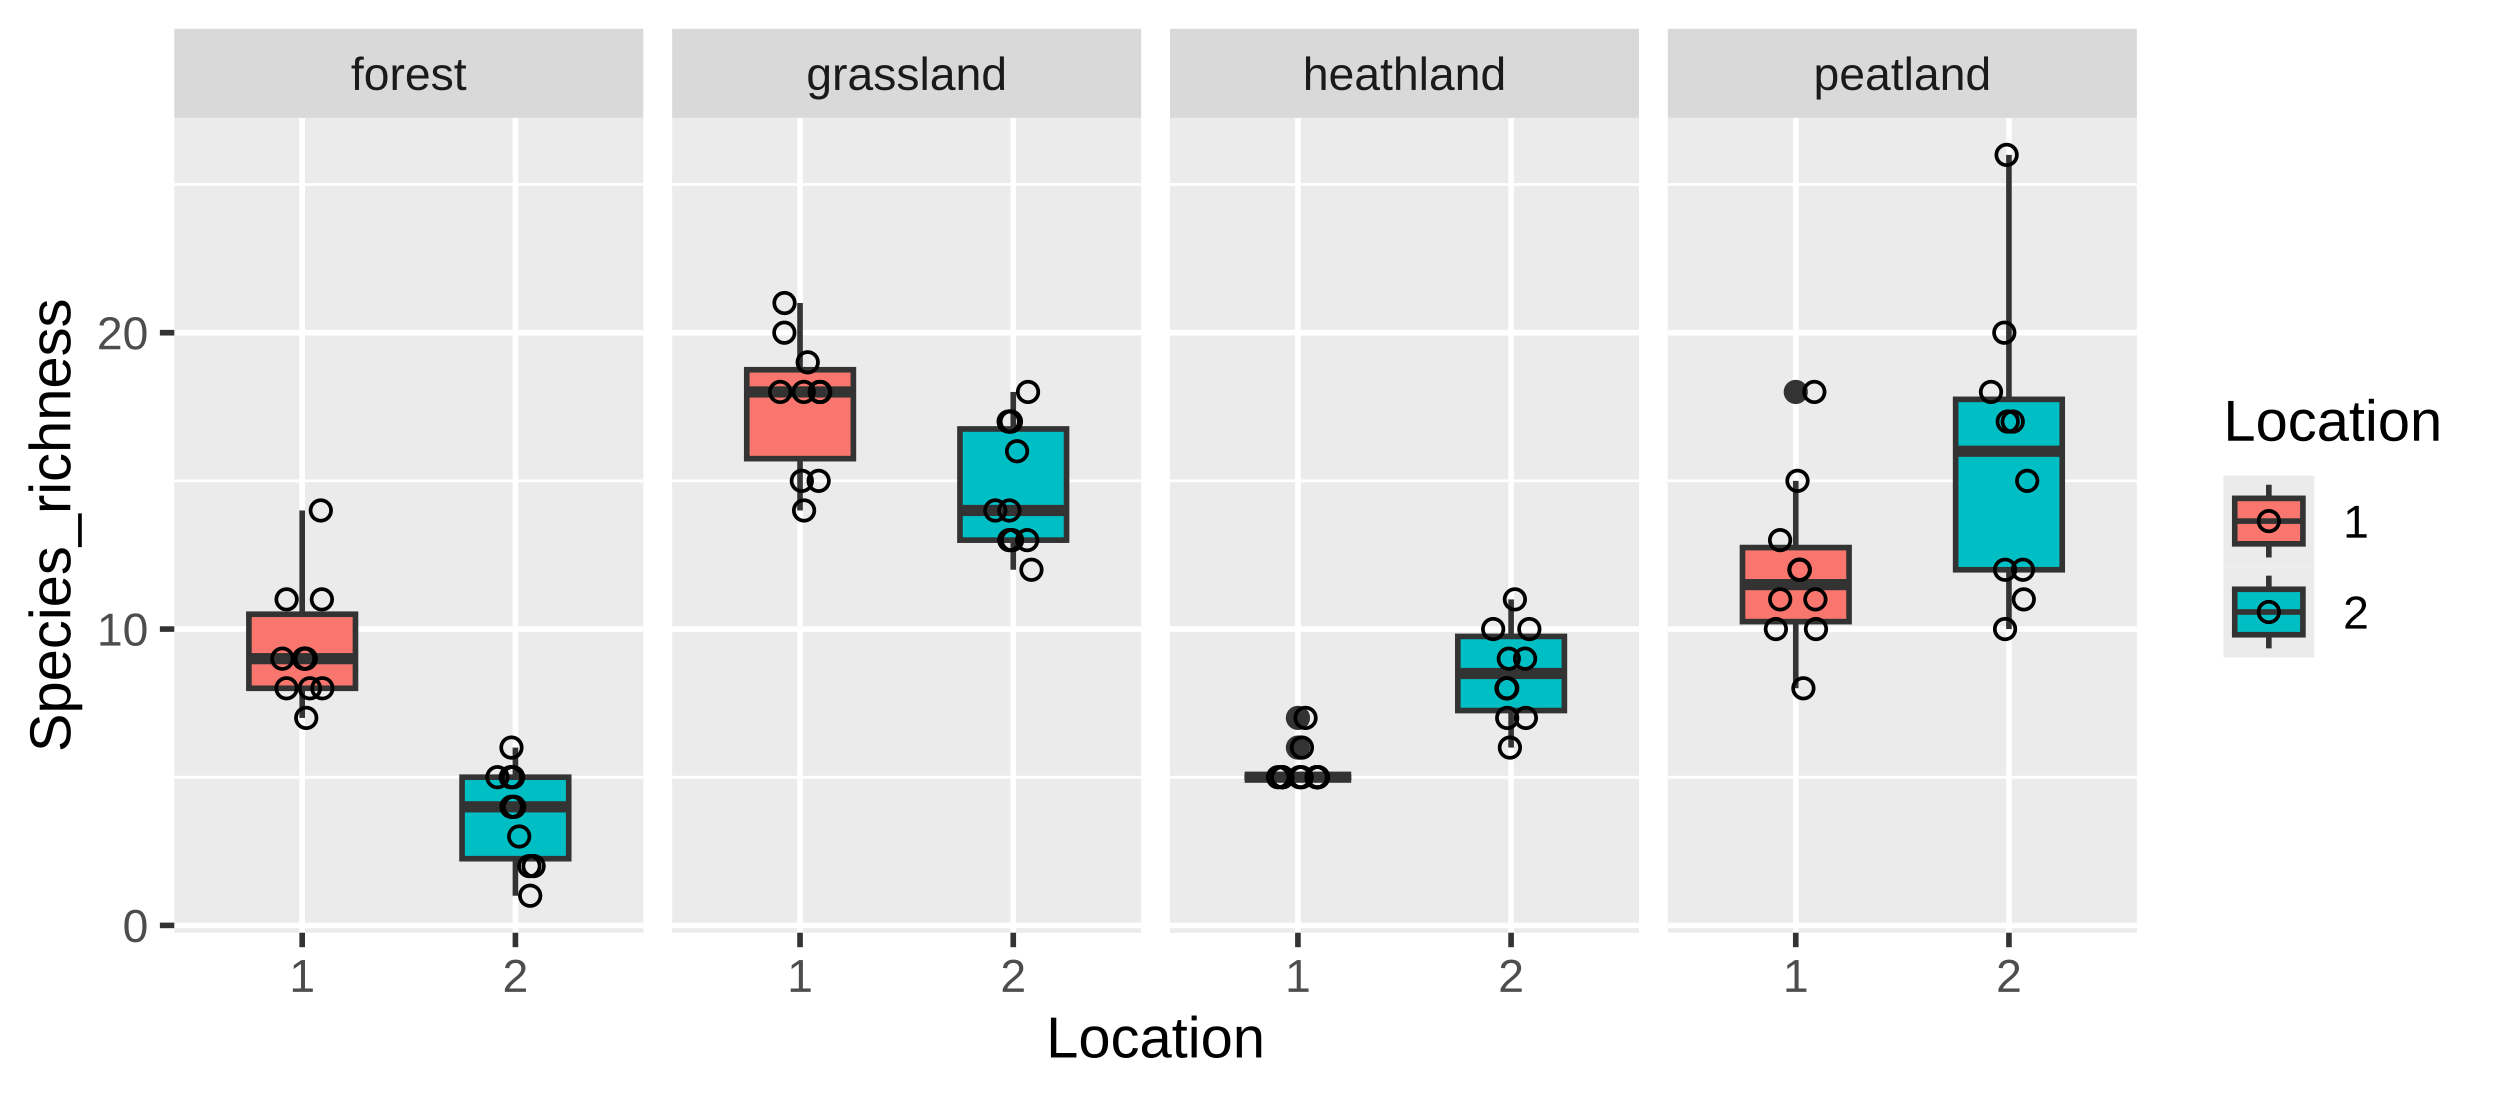
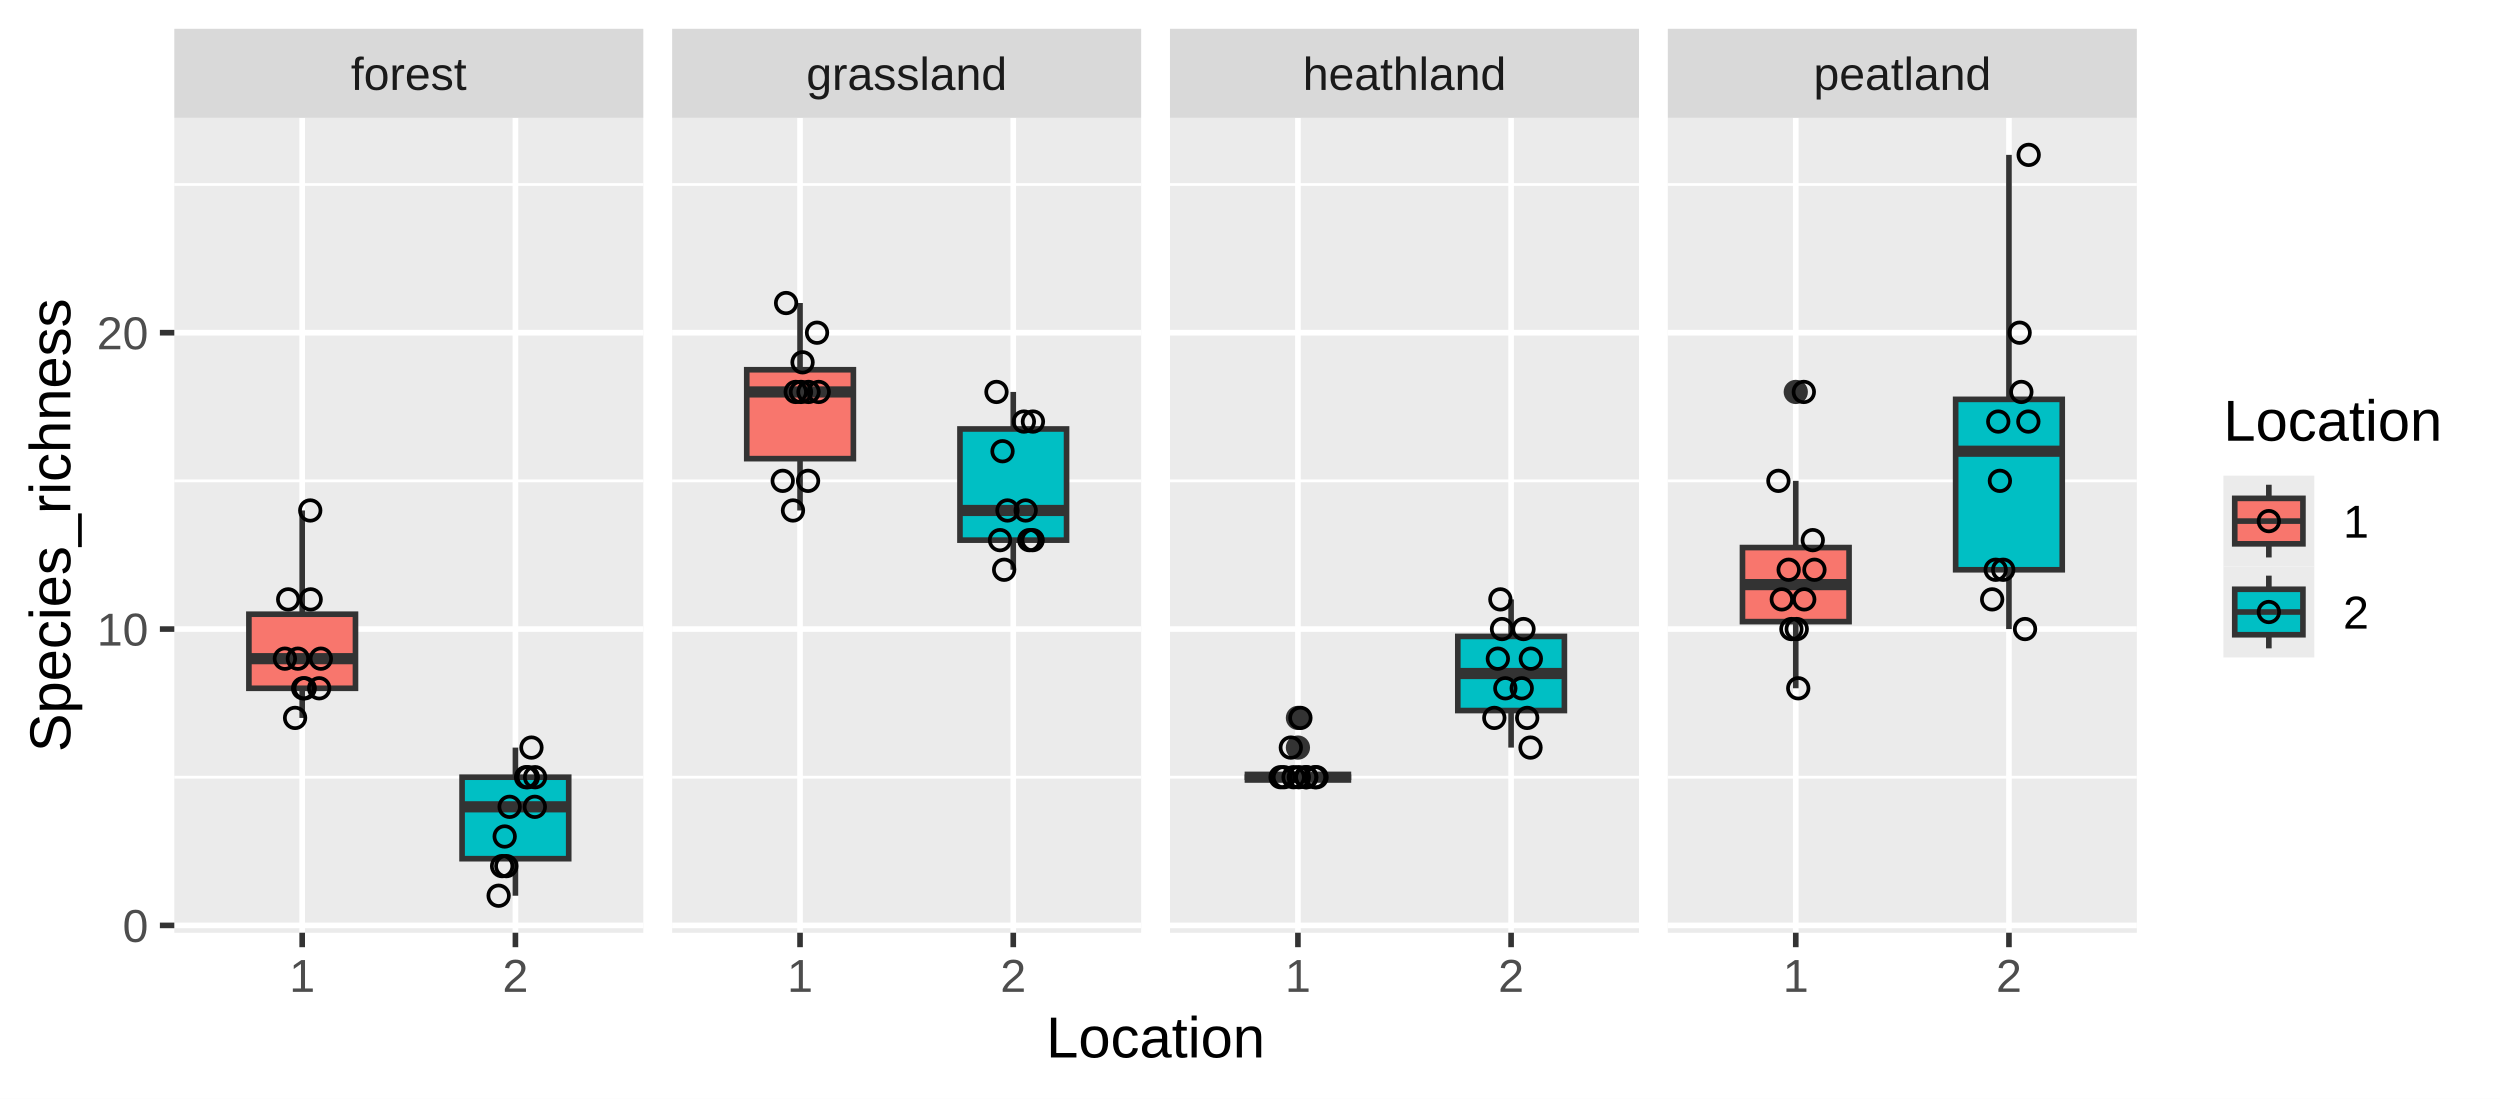
<svg xmlns="http://www.w3.org/2000/svg" width="475.20pt" height="208.80pt" viewBox="0 0 475.20 208.80">
  <g class="svglite">
    <defs>
      <style type="text/css">
    .svglite line, .svglite polyline, .svglite polygon, .svglite path, .svglite rect, .svglite circle {
      fill: none;
      stroke: #000000;
      stroke-linecap: round;
      stroke-linejoin: round;
      stroke-miterlimit: 10.00;
    }
    .svglite text {
      white-space: pre;
    }
    .svglite g.glyphgroup path {
      fill: inherit;
      stroke: none;
    }
  </style>
    </defs>
    <rect width="100%" height="100%" style="stroke: none; fill: #FFFFFF;" />
    <defs>
      <clipPath id="cpMC4wMHw0NzUuMjB8MC4wMHwyMDguODA=">
        <rect x="0.00" y="0.00" width="475.20" height="208.80" />
      </clipPath>
    </defs>
    <g clip-path="url(#cpMC4wMHw0NzUuMjB8MC4wMHwyMDguODA=)">
      <rect x="0" y="0.00" width="475.20" height="208.80" style="stroke-width: 1.07; stroke: #FFFFFF; fill: #FFFFFF;" />
    </g>
    <defs>
      <clipPath id="cpMzMuMTN8MTIyLjI4fDIyLjQwfDE3Ny4zMA==">
        <rect x="33.13" y="22.40" width="89.15" height="154.91" />
      </clipPath>
    </defs>
    <g clip-path="url(#cpMzMuMTN8MTIyLjI4fDIyLjQwfDE3Ny4zMA==)">
      <rect x="33.13" y="22.40" width="89.15" height="154.91" style="stroke-width: 1.07; stroke: none; fill: #EBEBEB;" />
      <polyline points="33.13,147.73 122.28,147.73 " style="stroke-width: 0.53; stroke: #FFFFFF; stroke-linecap: butt;" />
      <polyline points="33.13,91.40 122.28,91.40 " style="stroke-width: 0.53; stroke: #FFFFFF; stroke-linecap: butt;" />
      <polyline points="33.13,35.07 122.28,35.07 " style="stroke-width: 0.53; stroke: #FFFFFF; stroke-linecap: butt;" />
      <polyline points="33.13,175.90 122.28,175.90 " style="stroke-width: 1.07; stroke: #FFFFFF; stroke-linecap: butt;" />
      <polyline points="33.13,119.57 122.28,119.57 " style="stroke-width: 1.07; stroke: #FFFFFF; stroke-linecap: butt;" />
      <polyline points="33.13,63.24 122.28,63.24 " style="stroke-width: 1.07; stroke: #FFFFFF; stroke-linecap: butt;" />
      <polyline points="57.44,177.30 57.44,22.40 " style="stroke-width: 1.07; stroke: #FFFFFF; stroke-linecap: butt;" />
      <polyline points="97.97,177.30 97.97,22.40 " style="stroke-width: 1.07; stroke: #FFFFFF; stroke-linecap: butt;" />
      <line x1="57.44" y1="116.75" x2="57.44" y2="97.03" style="stroke-width: 1.07; stroke: #333333; stroke-linecap: butt;" />
      <line x1="57.44" y1="130.83" x2="57.44" y2="136.46" style="stroke-width: 1.07; stroke: #333333; stroke-linecap: butt;" />
      <polygon points="47.31,116.75 47.31,130.83 67.57,130.83 67.57,116.75 47.31,116.75 " style="stroke-width: 1.07; stroke: #333333; stroke-linecap: butt; stroke-linejoin: miter; fill: #F8766D;" />
      <line x1="47.31" y1="125.20" x2="67.57" y2="125.20" style="stroke-width: 2.13; stroke: #333333; stroke-linecap: butt; stroke-linejoin: miter;" />
      <line x1="97.97" y1="147.73" x2="97.97" y2="142.10" style="stroke-width: 1.07; stroke: #333333; stroke-linecap: butt;" />
      <line x1="97.97" y1="163.22" x2="97.97" y2="170.26" style="stroke-width: 1.07; stroke: #333333; stroke-linecap: butt;" />
      <polygon points="87.83,147.73 87.83,163.22 108.10,163.22 108.10,147.73 87.83,147.73 " style="stroke-width: 1.07; stroke: #333333; stroke-linecap: butt; stroke-linejoin: miter; fill: #00BFC4;" />
      <line x1="87.83" y1="153.36" x2="108.10" y2="153.36" style="stroke-width: 2.13; stroke: #333333; stroke-linecap: butt; stroke-linejoin: miter;" />
-       <circle cx="61.18" cy="113.93" r="1.95" style="stroke-width: 0.71;" />
-       <circle cx="53.67" cy="125.20" r="1.95" style="stroke-width: 0.71;" />
-       <circle cx="54.48" cy="113.93" r="1.95" style="stroke-width: 0.71;" />
-       <circle cx="60.98" cy="97.03" r="1.95" style="stroke-width: 0.71;" />
-       <circle cx="57.78" cy="125.20" r="1.95" style="stroke-width: 0.71;" />
-       <circle cx="58.90" cy="130.83" r="1.95" style="stroke-width: 0.71;" />
-       <circle cx="54.46" cy="130.83" r="1.95" style="stroke-width: 0.71;" />
-       <circle cx="58.14" cy="125.20" r="1.95" style="stroke-width: 0.71;" />
-       <circle cx="58.21" cy="136.46" r="1.95" style="stroke-width: 0.71;" />
-       <circle cx="61.28" cy="130.83" r="1.95" style="stroke-width: 0.71;" />
-       <circle cx="97.53" cy="147.73" r="1.95" style="stroke-width: 0.71;" />
-       <circle cx="94.55" cy="147.73" r="1.95" style="stroke-width: 0.71;" />
-       <circle cx="97.23" cy="153.36" r="1.95" style="stroke-width: 0.71;" />
-       <circle cx="97.08" cy="147.73" r="1.95" style="stroke-width: 0.71;" />
-       <circle cx="100.78" cy="170.26" r="1.95" style="stroke-width: 0.71;" />
-       <circle cx="98.69" cy="159.00" r="1.95" style="stroke-width: 0.71;" />
-       <circle cx="101.43" cy="164.63" r="1.95" style="stroke-width: 0.71;" />
-       <circle cx="100.62" cy="164.63" r="1.95" style="stroke-width: 0.71;" />
-       <circle cx="97.22" cy="142.10" r="1.95" style="stroke-width: 0.71;" />
-       <circle cx="97.74" cy="153.36" r="1.95" style="stroke-width: 0.71;" />
+       <circle cx="59.05" cy="113.93" r="1.95" style="stroke-width: 0.71;" />
+       <circle cx="56.62" cy="125.20" r="1.95" style="stroke-width: 0.71;" />
+       <circle cx="54.78" cy="113.93" r="1.95" style="stroke-width: 0.71;" />
+       <circle cx="58.97" cy="97.03" r="1.95" style="stroke-width: 0.71;" />
+       <circle cx="54.15" cy="125.20" r="1.95" style="stroke-width: 0.71;" />
+       <circle cx="57.92" cy="130.83" r="1.95" style="stroke-width: 0.71;" />
+       <circle cx="60.67" cy="130.83" r="1.95" style="stroke-width: 0.71;" />
+       <circle cx="60.99" cy="125.20" r="1.95" style="stroke-width: 0.71;" />
+       <circle cx="56.09" cy="136.46" r="1.95" style="stroke-width: 0.71;" />
+       <circle cx="57.62" cy="130.83" r="1.95" style="stroke-width: 0.71;" />
+       <circle cx="101.71" cy="147.73" r="1.95" style="stroke-width: 0.71;" />
+       <circle cx="100.33" cy="147.73" r="1.95" style="stroke-width: 0.71;" />
+       <circle cx="96.87" cy="153.36" r="1.95" style="stroke-width: 0.71;" />
+       <circle cx="99.99" cy="147.73" r="1.95" style="stroke-width: 0.71;" />
+       <circle cx="94.78" cy="170.26" r="1.95" style="stroke-width: 0.71;" />
+       <circle cx="95.93" cy="159.00" r="1.95" style="stroke-width: 0.71;" />
+       <circle cx="96.24" cy="164.63" r="1.95" style="stroke-width: 0.71;" />
+       <circle cx="95.44" cy="164.63" r="1.95" style="stroke-width: 0.71;" />
+       <circle cx="101.02" cy="142.10" r="1.95" style="stroke-width: 0.71;" />
+       <circle cx="101.66" cy="153.36" r="1.95" style="stroke-width: 0.71;" />
    </g>
    <g clip-path="url(#cpMC4wMHw0NzUuMjB8MC4wMHwyMDguODA=)">
</g>
    <defs>
      <clipPath id="cpMTI3Ljc2fDIxNi45MXwyMi40MHwxNzcuMzA=">
        <rect x="127.76" y="22.40" width="89.15" height="154.91" />
      </clipPath>
    </defs>
    <g clip-path="url(#cpMTI3Ljc2fDIxNi45MXwyMi40MHwxNzcuMzA=)">
      <rect x="127.76" y="22.40" width="89.15" height="154.91" style="stroke-width: 1.07; stroke: none; fill: #EBEBEB;" />
      <polyline points="127.76,147.73 216.91,147.73 " style="stroke-width: 0.53; stroke: #FFFFFF; stroke-linecap: butt;" />
      <polyline points="127.76,91.40 216.91,91.40 " style="stroke-width: 0.53; stroke: #FFFFFF; stroke-linecap: butt;" />
      <polyline points="127.76,35.07 216.91,35.07 " style="stroke-width: 0.53; stroke: #FFFFFF; stroke-linecap: butt;" />
      <polyline points="127.76,175.90 216.91,175.90 " style="stroke-width: 1.07; stroke: #FFFFFF; stroke-linecap: butt;" />
      <polyline points="127.76,119.57 216.91,119.57 " style="stroke-width: 1.07; stroke: #FFFFFF; stroke-linecap: butt;" />
      <polyline points="127.76,63.24 216.91,63.24 " style="stroke-width: 1.07; stroke: #FFFFFF; stroke-linecap: butt;" />
      <polyline points="152.07,177.30 152.07,22.40 " style="stroke-width: 1.07; stroke: #FFFFFF; stroke-linecap: butt;" />
      <polyline points="192.60,177.30 192.60,22.40 " style="stroke-width: 1.07; stroke: #FFFFFF; stroke-linecap: butt;" />
      <line x1="152.07" y1="70.28" x2="152.07" y2="57.60" style="stroke-width: 1.07; stroke: #333333; stroke-linecap: butt;" />
      <line x1="152.07" y1="87.18" x2="152.07" y2="97.03" style="stroke-width: 1.07; stroke: #333333; stroke-linecap: butt;" />
      <polygon points="141.94,70.28 141.94,87.18 162.21,87.18 162.21,70.28 141.94,70.28 " style="stroke-width: 1.07; stroke: #333333; stroke-linecap: butt; stroke-linejoin: miter; fill: #F8766D;" />
      <line x1="141.94" y1="74.50" x2="162.21" y2="74.50" style="stroke-width: 2.13; stroke: #333333; stroke-linecap: butt; stroke-linejoin: miter;" />
      <line x1="192.60" y1="81.54" x2="192.60" y2="74.50" style="stroke-width: 1.07; stroke: #333333; stroke-linecap: butt;" />
      <line x1="192.60" y1="102.67" x2="192.60" y2="108.30" style="stroke-width: 1.07; stroke: #333333; stroke-linecap: butt;" />
      <polygon points="182.47,81.54 182.47,102.67 202.73,102.67 202.73,81.54 182.47,81.54 " style="stroke-width: 1.07; stroke: #333333; stroke-linecap: butt; stroke-linejoin: miter; fill: #00BFC4;" />
      <line x1="182.47" y1="97.03" x2="202.73" y2="97.03" style="stroke-width: 2.13; stroke: #333333; stroke-linecap: butt; stroke-linejoin: miter;" />
-       <circle cx="155.81" cy="74.50" r="1.95" style="stroke-width: 0.71;" />
-       <circle cx="148.30" cy="74.50" r="1.95" style="stroke-width: 0.71;" />
-       <circle cx="149.12" cy="57.60" r="1.95" style="stroke-width: 0.71;" />
-       <circle cx="155.61" cy="91.40" r="1.95" style="stroke-width: 0.71;" />
-       <circle cx="152.41" cy="91.40" r="1.95" style="stroke-width: 0.71;" />
-       <circle cx="153.53" cy="68.87" r="1.95" style="stroke-width: 0.71;" />
-       <circle cx="149.09" cy="63.24" r="1.95" style="stroke-width: 0.71;" />
-       <circle cx="152.78" cy="74.50" r="1.95" style="stroke-width: 0.71;" />
-       <circle cx="152.84" cy="97.03" r="1.95" style="stroke-width: 0.71;" />
-       <circle cx="155.91" cy="74.50" r="1.95" style="stroke-width: 0.71;" />
-       <circle cx="192.16" cy="80.13" r="1.95" style="stroke-width: 0.71;" />
-       <circle cx="189.19" cy="97.03" r="1.95" style="stroke-width: 0.71;" />
-       <circle cx="191.86" cy="97.03" r="1.95" style="stroke-width: 0.71;" />
-       <circle cx="191.72" cy="80.13" r="1.95" style="stroke-width: 0.71;" />
-       <circle cx="195.41" cy="74.50" r="1.95" style="stroke-width: 0.71;" />
-       <circle cx="193.32" cy="85.77" r="1.95" style="stroke-width: 0.71;" />
-       <circle cx="196.06" cy="108.30" r="1.95" style="stroke-width: 0.71;" />
-       <circle cx="195.25" cy="102.67" r="1.95" style="stroke-width: 0.71;" />
-       <circle cx="191.85" cy="102.67" r="1.95" style="stroke-width: 0.71;" />
-       <circle cx="192.37" cy="102.67" r="1.95" style="stroke-width: 0.71;" />
+       <circle cx="153.68" cy="74.50" r="1.95" style="stroke-width: 0.71;" />
+       <circle cx="151.25" cy="74.50" r="1.95" style="stroke-width: 0.71;" />
+       <circle cx="149.42" cy="57.60" r="1.95" style="stroke-width: 0.71;" />
+       <circle cx="153.60" cy="91.40" r="1.95" style="stroke-width: 0.71;" />
+       <circle cx="148.78" cy="91.40" r="1.95" style="stroke-width: 0.71;" />
+       <circle cx="152.55" cy="68.87" r="1.95" style="stroke-width: 0.71;" />
+       <circle cx="155.30" cy="63.24" r="1.95" style="stroke-width: 0.71;" />
+       <circle cx="155.62" cy="74.50" r="1.95" style="stroke-width: 0.71;" />
+       <circle cx="150.73" cy="97.03" r="1.95" style="stroke-width: 0.71;" />
+       <circle cx="152.25" cy="74.50" r="1.95" style="stroke-width: 0.71;" />
+       <circle cx="196.34" cy="80.13" r="1.95" style="stroke-width: 0.71;" />
+       <circle cx="194.96" cy="97.03" r="1.95" style="stroke-width: 0.71;" />
+       <circle cx="191.50" cy="97.03" r="1.95" style="stroke-width: 0.71;" />
+       <circle cx="194.62" cy="80.13" r="1.95" style="stroke-width: 0.71;" />
+       <circle cx="189.41" cy="74.50" r="1.95" style="stroke-width: 0.71;" />
+       <circle cx="190.56" cy="85.77" r="1.95" style="stroke-width: 0.71;" />
+       <circle cx="190.87" cy="108.30" r="1.95" style="stroke-width: 0.71;" />
+       <circle cx="190.08" cy="102.67" r="1.95" style="stroke-width: 0.71;" />
+       <circle cx="195.65" cy="102.67" r="1.95" style="stroke-width: 0.71;" />
+       <circle cx="196.29" cy="102.67" r="1.95" style="stroke-width: 0.71;" />
    </g>
    <g clip-path="url(#cpMC4wMHw0NzUuMjB8MC4wMHwyMDguODA=)">
</g>
    <defs>
      <clipPath id="cpMjIyLjM5fDMxMS41NXwyMi40MHwxNzcuMzA=">
        <rect x="222.39" y="22.40" width="89.15" height="154.91" />
      </clipPath>
    </defs>
    <g clip-path="url(#cpMjIyLjM5fDMxMS41NXwyMi40MHwxNzcuMzA=)">
      <rect x="222.39" y="22.40" width="89.15" height="154.91" style="stroke-width: 1.07; stroke: none; fill: #EBEBEB;" />
      <polyline points="222.39,147.73 311.55,147.73 " style="stroke-width: 0.53; stroke: #FFFFFF; stroke-linecap: butt;" />
      <polyline points="222.39,91.40 311.55,91.40 " style="stroke-width: 0.53; stroke: #FFFFFF; stroke-linecap: butt;" />
      <polyline points="222.39,35.07 311.55,35.07 " style="stroke-width: 0.53; stroke: #FFFFFF; stroke-linecap: butt;" />
      <polyline points="222.39,175.90 311.55,175.90 " style="stroke-width: 1.07; stroke: #FFFFFF; stroke-linecap: butt;" />
      <polyline points="222.39,119.57 311.55,119.57 " style="stroke-width: 1.07; stroke: #FFFFFF; stroke-linecap: butt;" />
      <polyline points="222.39,63.24 311.55,63.24 " style="stroke-width: 1.07; stroke: #FFFFFF; stroke-linecap: butt;" />
      <polyline points="246.71,177.30 246.71,22.40 " style="stroke-width: 1.07; stroke: #FFFFFF; stroke-linecap: butt;" />
      <polyline points="287.23,177.30 287.23,22.40 " style="stroke-width: 1.07; stroke: #FFFFFF; stroke-linecap: butt;" />
      <circle cx="246.71" cy="136.46" r="1.95" style="stroke-width: 0.71; stroke: #333333; fill: #333333;" />
      <circle cx="246.71" cy="142.10" r="1.95" style="stroke-width: 0.71; stroke: #333333; fill: #333333;" />
      <line x1="246.71" y1="147.73" x2="246.71" y2="147.73" style="stroke-width: 1.07; stroke: #333333; stroke-linecap: butt;" />
      <line x1="246.71" y1="147.73" x2="246.71" y2="147.73" style="stroke-width: 1.07; stroke: #333333; stroke-linecap: butt;" />
      <polygon points="236.58,147.73 236.58,147.73 256.84,147.73 256.84,147.73 236.58,147.73 " style="stroke-width: 1.07; stroke: #333333; stroke-linecap: butt; stroke-linejoin: miter; fill: #F8766D;" />
      <line x1="236.58" y1="147.73" x2="256.84" y2="147.73" style="stroke-width: 2.13; stroke: #333333; stroke-linecap: butt; stroke-linejoin: miter;" />
      <line x1="287.23" y1="120.97" x2="287.23" y2="113.93" style="stroke-width: 1.07; stroke: #333333; stroke-linecap: butt;" />
      <line x1="287.23" y1="135.06" x2="287.23" y2="142.10" style="stroke-width: 1.07; stroke: #333333; stroke-linecap: butt;" />
      <polygon points="277.10,120.97 277.10,135.06 297.36,135.06 297.36,120.97 277.10,120.97 " style="stroke-width: 1.07; stroke: #333333; stroke-linecap: butt; stroke-linejoin: miter; fill: #00BFC4;" />
      <line x1="277.10" y1="128.02" x2="297.36" y2="128.02" style="stroke-width: 2.13; stroke: #333333; stroke-linecap: butt; stroke-linejoin: miter;" />
-       <circle cx="250.44" cy="147.73" r="1.95" style="stroke-width: 0.71;" />
-       <circle cx="242.93" cy="147.73" r="1.95" style="stroke-width: 0.71;" />
-       <circle cx="243.75" cy="147.73" r="1.95" style="stroke-width: 0.71;" />
-       <circle cx="250.24" cy="147.73" r="1.95" style="stroke-width: 0.71;" />
-       <circle cx="247.04" cy="147.73" r="1.95" style="stroke-width: 0.71;" />
-       <circle cx="248.16" cy="136.46" r="1.95" style="stroke-width: 0.71;" />
-       <circle cx="243.73" cy="147.73" r="1.95" style="stroke-width: 0.71;" />
-       <circle cx="247.41" cy="147.73" r="1.95" style="stroke-width: 0.71;" />
-       <circle cx="247.47" cy="142.10" r="1.95" style="stroke-width: 0.71;" />
-       <circle cx="250.55" cy="147.73" r="1.95" style="stroke-width: 0.71;" />
-       <circle cx="286.79" cy="125.20" r="1.95" style="stroke-width: 0.71;" />
-       <circle cx="283.82" cy="119.57" r="1.95" style="stroke-width: 0.71;" />
-       <circle cx="286.50" cy="130.83" r="1.95" style="stroke-width: 0.71;" />
-       <circle cx="286.35" cy="130.83" r="1.95" style="stroke-width: 0.71;" />
-       <circle cx="290.04" cy="136.46" r="1.95" style="stroke-width: 0.71;" />
-       <circle cx="287.95" cy="113.93" r="1.95" style="stroke-width: 0.71;" />
-       <circle cx="290.70" cy="119.57" r="1.95" style="stroke-width: 0.71;" />
-       <circle cx="289.89" cy="125.20" r="1.95" style="stroke-width: 0.71;" />
-       <circle cx="286.49" cy="136.46" r="1.95" style="stroke-width: 0.71;" />
-       <circle cx="287.00" cy="142.10" r="1.95" style="stroke-width: 0.71;" />
+       <circle cx="248.31" cy="147.73" r="1.95" style="stroke-width: 0.71;" />
+       <circle cx="245.88" cy="147.73" r="1.95" style="stroke-width: 0.71;" />
+       <circle cx="244.05" cy="147.73" r="1.95" style="stroke-width: 0.71;" />
+       <circle cx="248.24" cy="147.73" r="1.95" style="stroke-width: 0.71;" />
+       <circle cx="243.41" cy="147.73" r="1.95" style="stroke-width: 0.71;" />
+       <circle cx="247.18" cy="136.46" r="1.95" style="stroke-width: 0.71;" />
+       <circle cx="249.94" cy="147.73" r="1.95" style="stroke-width: 0.71;" />
+       <circle cx="250.25" cy="147.73" r="1.95" style="stroke-width: 0.71;" />
+       <circle cx="245.36" cy="142.10" r="1.95" style="stroke-width: 0.71;" />
+       <circle cx="246.88" cy="147.73" r="1.95" style="stroke-width: 0.71;" />
+       <circle cx="290.98" cy="125.20" r="1.95" style="stroke-width: 0.71;" />
+       <circle cx="289.59" cy="119.57" r="1.95" style="stroke-width: 0.71;" />
+       <circle cx="286.13" cy="130.83" r="1.95" style="stroke-width: 0.71;" />
+       <circle cx="289.25" cy="130.83" r="1.95" style="stroke-width: 0.71;" />
+       <circle cx="284.04" cy="136.46" r="1.95" style="stroke-width: 0.71;" />
+       <circle cx="285.19" cy="113.93" r="1.95" style="stroke-width: 0.71;" />
+       <circle cx="285.50" cy="119.57" r="1.95" style="stroke-width: 0.71;" />
+       <circle cx="284.71" cy="125.20" r="1.95" style="stroke-width: 0.71;" />
+       <circle cx="290.29" cy="136.46" r="1.95" style="stroke-width: 0.71;" />
+       <circle cx="290.92" cy="142.10" r="1.95" style="stroke-width: 0.71;" />
    </g>
    <g clip-path="url(#cpMC4wMHw0NzUuMjB8MC4wMHwyMDguODA=)">
</g>
    <defs>
      <clipPath id="cpMzE3LjAyfDQwNi4xOHwyMi40MHwxNzcuMzA=">
        <rect x="317.02" y="22.40" width="89.15" height="154.91" />
      </clipPath>
    </defs>
    <g clip-path="url(#cpMzE3LjAyfDQwNi4xOHwyMi40MHwxNzcuMzA=)">
      <rect x="317.02" y="22.40" width="89.15" height="154.91" style="stroke-width: 1.07; stroke: none; fill: #EBEBEB;" />
      <polyline points="317.02,147.73 406.18,147.73 " style="stroke-width: 0.53; stroke: #FFFFFF; stroke-linecap: butt;" />
      <polyline points="317.02,91.40 406.18,91.40 " style="stroke-width: 0.53; stroke: #FFFFFF; stroke-linecap: butt;" />
      <polyline points="317.02,35.07 406.18,35.07 " style="stroke-width: 0.53; stroke: #FFFFFF; stroke-linecap: butt;" />
      <polyline points="317.02,175.90 406.18,175.90 " style="stroke-width: 1.07; stroke: #FFFFFF; stroke-linecap: butt;" />
      <polyline points="317.02,119.57 406.18,119.57 " style="stroke-width: 1.07; stroke: #FFFFFF; stroke-linecap: butt;" />
      <polyline points="317.02,63.24 406.18,63.24 " style="stroke-width: 1.07; stroke: #FFFFFF; stroke-linecap: butt;" />
      <polyline points="341.34,177.30 341.34,22.40 " style="stroke-width: 1.07; stroke: #FFFFFF; stroke-linecap: butt;" />
      <polyline points="381.86,177.30 381.86,22.40 " style="stroke-width: 1.07; stroke: #FFFFFF; stroke-linecap: butt;" />
      <circle cx="341.34" cy="74.50" r="1.95" style="stroke-width: 0.71; stroke: #333333; fill: #333333;" />
      <line x1="341.34" y1="104.08" x2="341.34" y2="91.40" style="stroke-width: 1.07; stroke: #333333; stroke-linecap: butt;" />
      <line x1="341.34" y1="118.16" x2="341.34" y2="130.83" style="stroke-width: 1.07; stroke: #333333; stroke-linecap: butt;" />
      <polygon points="331.21,104.08 331.21,118.16 351.47,118.16 351.47,104.08 331.21,104.08 " style="stroke-width: 1.07; stroke: #333333; stroke-linecap: butt; stroke-linejoin: miter; fill: #F8766D;" />
      <line x1="331.21" y1="111.12" x2="351.47" y2="111.12" style="stroke-width: 2.13; stroke: #333333; stroke-linecap: butt; stroke-linejoin: miter;" />
      <line x1="381.86" y1="75.91" x2="381.86" y2="29.44" style="stroke-width: 1.07; stroke: #333333; stroke-linecap: butt;" />
      <line x1="381.86" y1="108.30" x2="381.86" y2="119.57" style="stroke-width: 1.07; stroke: #333333; stroke-linecap: butt;" />
      <polygon points="371.73,75.91 371.73,108.30 391.99,108.30 391.99,75.91 371.73,75.91 " style="stroke-width: 1.07; stroke: #333333; stroke-linecap: butt; stroke-linejoin: miter; fill: #00BFC4;" />
      <line x1="371.73" y1="85.77" x2="391.99" y2="85.77" style="stroke-width: 2.13; stroke: #333333; stroke-linecap: butt; stroke-linejoin: miter;" />
-       <circle cx="345.07" cy="113.93" r="1.95" style="stroke-width: 0.71;" />
-       <circle cx="337.56" cy="119.57" r="1.95" style="stroke-width: 0.71;" />
-       <circle cx="338.38" cy="113.93" r="1.95" style="stroke-width: 0.71;" />
-       <circle cx="344.87" cy="74.50" r="1.95" style="stroke-width: 0.71;" />
-       <circle cx="341.67" cy="91.40" r="1.95" style="stroke-width: 0.71;" />
-       <circle cx="342.79" cy="130.83" r="1.95" style="stroke-width: 0.71;" />
-       <circle cx="338.36" cy="102.67" r="1.95" style="stroke-width: 0.71;" />
-       <circle cx="342.04" cy="108.30" r="1.95" style="stroke-width: 0.71;" />
-       <circle cx="342.10" cy="108.30" r="1.95" style="stroke-width: 0.71;" />
-       <circle cx="345.18" cy="119.57" r="1.95" style="stroke-width: 0.71;" />
-       <circle cx="381.42" cy="29.44" r="1.95" style="stroke-width: 0.71;" />
-       <circle cx="378.45" cy="74.50" r="1.95" style="stroke-width: 0.71;" />
-       <circle cx="381.13" cy="108.30" r="1.95" style="stroke-width: 0.71;" />
-       <circle cx="380.98" cy="63.24" r="1.95" style="stroke-width: 0.71;" />
-       <circle cx="384.68" cy="113.93" r="1.95" style="stroke-width: 0.71;" />
-       <circle cx="382.58" cy="80.13" r="1.95" style="stroke-width: 0.71;" />
-       <circle cx="385.33" cy="91.40" r="1.95" style="stroke-width: 0.71;" />
-       <circle cx="384.52" cy="108.30" r="1.95" style="stroke-width: 0.71;" />
-       <circle cx="381.12" cy="119.57" r="1.95" style="stroke-width: 0.71;" />
-       <circle cx="381.63" cy="80.13" r="1.95" style="stroke-width: 0.71;" />
+       <circle cx="342.95" cy="113.93" r="1.95" style="stroke-width: 0.71;" />
+       <circle cx="340.51" cy="119.57" r="1.95" style="stroke-width: 0.71;" />
+       <circle cx="338.68" cy="113.93" r="1.95" style="stroke-width: 0.71;" />
+       <circle cx="342.87" cy="74.50" r="1.95" style="stroke-width: 0.71;" />
+       <circle cx="338.04" cy="91.40" r="1.95" style="stroke-width: 0.71;" />
+       <circle cx="341.81" cy="130.83" r="1.95" style="stroke-width: 0.71;" />
+       <circle cx="344.57" cy="102.67" r="1.95" style="stroke-width: 0.71;" />
+       <circle cx="344.89" cy="108.30" r="1.95" style="stroke-width: 0.71;" />
+       <circle cx="339.99" cy="108.30" r="1.95" style="stroke-width: 0.71;" />
+       <circle cx="341.52" cy="119.57" r="1.95" style="stroke-width: 0.71;" />
+       <circle cx="385.61" cy="29.44" r="1.95" style="stroke-width: 0.71;" />
+       <circle cx="384.22" cy="74.50" r="1.95" style="stroke-width: 0.71;" />
+       <circle cx="380.77" cy="108.30" r="1.95" style="stroke-width: 0.71;" />
+       <circle cx="383.89" cy="63.24" r="1.95" style="stroke-width: 0.71;" />
+       <circle cx="378.67" cy="113.93" r="1.95" style="stroke-width: 0.71;" />
+       <circle cx="379.83" cy="80.13" r="1.95" style="stroke-width: 0.71;" />
+       <circle cx="380.14" cy="91.40" r="1.95" style="stroke-width: 0.71;" />
+       <circle cx="379.34" cy="108.30" r="1.95" style="stroke-width: 0.71;" />
+       <circle cx="384.92" cy="119.57" r="1.95" style="stroke-width: 0.71;" />
+       <circle cx="385.55" cy="80.13" r="1.95" style="stroke-width: 0.71;" />
    </g>
    <g clip-path="url(#cpMC4wMHw0NzUuMjB8MC4wMHwyMDguODA=)">
</g>
    <defs>
      <clipPath id="cpMzMuMTN8MTIyLjI4fDUuNDh8MjIuNDA=">
        <rect x="33.13" y="5.48" width="89.15" height="16.92" />
      </clipPath>
    </defs>
    <g clip-path="url(#cpMzMuMTN8MTIyLjI4fDUuNDh8MjIuNDA=)">
      <rect x="33.13" y="5.48" width="89.15" height="16.92" style="stroke-width: 1.07; stroke: none; fill: #D9D9D9;" />
      <text x="77.70" y="17.09" text-anchor="middle" style="font-size: 8.80px;fill: #1A1A1A; font-family: &quot;Arial&quot;;" textLength="21.98px" lengthAdjust="spacingAndGlyphs">forest</text>
    </g>
    <g clip-path="url(#cpMC4wMHw0NzUuMjB8MC4wMHwyMDguODA=)">
</g>
    <defs>
      <clipPath id="cpMTI3Ljc2fDIxNi45MXw1LjQ4fDIyLjQw">
        <rect x="127.76" y="5.48" width="89.15" height="16.92" />
      </clipPath>
    </defs>
    <g clip-path="url(#cpMTI3Ljc2fDIxNi45MXw1LjQ4fDIyLjQw)">
      <rect x="127.76" y="5.48" width="89.15" height="16.92" style="stroke-width: 1.07; stroke: none; fill: #D9D9D9;" />
      <text x="172.34" y="17.09" text-anchor="middle" style="font-size: 8.80px;fill: #1A1A1A; font-family: &quot;Arial&quot;;" textLength="38.14px" lengthAdjust="spacingAndGlyphs">grassland</text>
    </g>
    <g clip-path="url(#cpMC4wMHw0NzUuMjB8MC4wMHwyMDguODA=)">
</g>
    <defs>
      <clipPath id="cpMjIyLjM5fDMxMS41NXw1LjQ4fDIyLjQw">
        <rect x="222.39" y="5.48" width="89.15" height="16.92" />
      </clipPath>
    </defs>
    <g clip-path="url(#cpMjIyLjM5fDMxMS41NXw1LjQ4fDIyLjQw)">
      <rect x="222.39" y="5.48" width="89.15" height="16.92" style="stroke-width: 1.07; stroke: none; fill: #D9D9D9;" />
      <text x="266.97" y="17.09" text-anchor="middle" style="font-size: 8.80px;fill: #1A1A1A; font-family: &quot;Arial&quot;;" textLength="38.62px" lengthAdjust="spacingAndGlyphs">heathland</text>
    </g>
    <g clip-path="url(#cpMC4wMHw0NzUuMjB8MC4wMHwyMDguODA=)">
</g>
    <defs>
      <clipPath id="cpMzE3LjAyfDQwNi4xOHw1LjQ4fDIyLjQw">
        <rect x="317.02" y="5.48" width="89.15" height="16.92" />
      </clipPath>
    </defs>
    <g clip-path="url(#cpMzE3LjAyfDQwNi4xOHw1LjQ4fDIyLjQw)">
      <rect x="317.02" y="5.48" width="89.15" height="16.92" style="stroke-width: 1.07; stroke: none; fill: #D9D9D9;" />
      <text x="361.60" y="17.09" text-anchor="middle" style="font-size: 8.80px;fill: #1A1A1A; font-family: &quot;Arial&quot;;" textLength="33.73px" lengthAdjust="spacingAndGlyphs">peatland</text>
    </g>
    <g clip-path="url(#cpMC4wMHw0NzUuMjB8MC4wMHwyMDguODA=)">
      <polyline points="57.44,180.04 57.44,177.30 " style="stroke-width: 1.07; stroke: #333333; stroke-linecap: butt;" />
      <polyline points="97.97,180.04 97.97,177.30 " style="stroke-width: 1.07; stroke: #333333; stroke-linecap: butt;" />
      <text x="57.44" y="188.54" text-anchor="middle" style="font-size: 8.80px;fill: #4D4D4D; font-family: &quot;Arial&quot;;" textLength="4.89px" lengthAdjust="spacingAndGlyphs">1</text>
      <text x="97.97" y="188.54" text-anchor="middle" style="font-size: 8.80px;fill: #4D4D4D; font-family: &quot;Arial&quot;;" textLength="4.89px" lengthAdjust="spacingAndGlyphs">2</text>
      <polyline points="152.07,180.04 152.07,177.30 " style="stroke-width: 1.07; stroke: #333333; stroke-linecap: butt;" />
      <polyline points="192.60,180.04 192.60,177.30 " style="stroke-width: 1.07; stroke: #333333; stroke-linecap: butt;" />
      <text x="152.07" y="188.54" text-anchor="middle" style="font-size: 8.80px;fill: #4D4D4D; font-family: &quot;Arial&quot;;" textLength="4.89px" lengthAdjust="spacingAndGlyphs">1</text>
      <text x="192.60" y="188.54" text-anchor="middle" style="font-size: 8.80px;fill: #4D4D4D; font-family: &quot;Arial&quot;;" textLength="4.89px" lengthAdjust="spacingAndGlyphs">2</text>
      <polyline points="246.71,180.04 246.71,177.30 " style="stroke-width: 1.07; stroke: #333333; stroke-linecap: butt;" />
      <polyline points="287.23,180.04 287.23,177.30 " style="stroke-width: 1.07; stroke: #333333; stroke-linecap: butt;" />
      <text x="246.71" y="188.54" text-anchor="middle" style="font-size: 8.80px;fill: #4D4D4D; font-family: &quot;Arial&quot;;" textLength="4.89px" lengthAdjust="spacingAndGlyphs">1</text>
      <text x="287.23" y="188.54" text-anchor="middle" style="font-size: 8.80px;fill: #4D4D4D; font-family: &quot;Arial&quot;;" textLength="4.89px" lengthAdjust="spacingAndGlyphs">2</text>
      <polyline points="341.34,180.04 341.34,177.30 " style="stroke-width: 1.07; stroke: #333333; stroke-linecap: butt;" />
      <polyline points="381.86,180.04 381.86,177.30 " style="stroke-width: 1.07; stroke: #333333; stroke-linecap: butt;" />
      <text x="341.34" y="188.54" text-anchor="middle" style="font-size: 8.80px;fill: #4D4D4D; font-family: &quot;Arial&quot;;" textLength="4.89px" lengthAdjust="spacingAndGlyphs">1</text>
      <text x="381.86" y="188.54" text-anchor="middle" style="font-size: 8.80px;fill: #4D4D4D; font-family: &quot;Arial&quot;;" textLength="4.89px" lengthAdjust="spacingAndGlyphs">2</text>
      <text x="28.20" y="179.05" text-anchor="end" style="font-size: 8.80px;fill: #4D4D4D; font-family: &quot;Arial&quot;;" textLength="4.89px" lengthAdjust="spacingAndGlyphs">0</text>
      <text x="28.20" y="122.72" text-anchor="end" style="font-size: 8.80px;fill: #4D4D4D; font-family: &quot;Arial&quot;;" textLength="9.78px" lengthAdjust="spacingAndGlyphs">10</text>
      <text x="28.20" y="66.39" text-anchor="end" style="font-size: 8.80px;fill: #4D4D4D; font-family: &quot;Arial&quot;;" textLength="9.78px" lengthAdjust="spacingAndGlyphs">20</text>
      <polyline points="30.39,175.90 33.13,175.90 " style="stroke-width: 1.07; stroke: #333333; stroke-linecap: butt;" />
      <polyline points="30.39,119.57 33.13,119.57 " style="stroke-width: 1.07; stroke: #333333; stroke-linecap: butt;" />
      <polyline points="30.39,63.24 33.13,63.24 " style="stroke-width: 1.07; stroke: #333333; stroke-linecap: butt;" />
      <text x="219.65" y="201.00" text-anchor="middle" style="font-size: 11.00px; font-family: &quot;Arial&quot;;" textLength="41.62px" lengthAdjust="spacingAndGlyphs">Location</text>
      <text transform="translate(13.36,99.85) rotate(-90)" text-anchor="middle" style="font-size: 11.00px; font-family: &quot;Arial&quot;;" textLength="86.25px" lengthAdjust="spacingAndGlyphs">Species_richness</text>
      <rect x="417.14" y="69.25" width="52.58" height="61.19" style="stroke-width: 1.07; stroke: none; fill: #FFFFFF;" />
      <text x="422.62" y="83.77" style="font-size: 11.00px; font-family: &quot;Arial&quot;;" textLength="41.62px" lengthAdjust="spacingAndGlyphs">Location</text>
      <rect x="422.62" y="90.41" width="17.28" height="17.28" style="stroke-width: 1.07; stroke: none; fill: #EBEBEB;" />
      <polyline points="431.26,105.96 431.26,103.37 " style="stroke-width: 1.07; stroke: #333333; stroke-linecap: butt; stroke-linejoin: miter;" />
      <polyline points="431.26,94.73 431.26,92.14 " style="stroke-width: 1.07; stroke: #333333; stroke-linecap: butt; stroke-linejoin: miter;" />
      <rect x="424.78" y="94.73" width="12.96" height="8.64" style="stroke-width: 1.07; stroke: #333333; stroke-linecap: butt; stroke-linejoin: miter; fill: #F8766D;" />
      <polyline points="424.78,99.05 437.74,99.05 " style="stroke-width: 1.07; stroke: #333333; stroke-linecap: butt; stroke-linejoin: miter;" />
      <polyline points="431.26,105.96 431.26,105.96 " style="stroke-width: 1.07; stroke: #333333; stroke-linecap: butt; stroke-linejoin: miter;" />
      <polyline points="431.26,92.14 431.26,92.14 " style="stroke-width: 1.07; stroke: #333333; stroke-linecap: butt; stroke-linejoin: miter;" />
      <circle cx="431.26" cy="99.05" r="1.95" style="stroke-width: 0.71;" />
      <rect x="422.62" y="107.69" width="17.28" height="17.28" style="stroke-width: 1.07; stroke: none; fill: #EBEBEB;" />
      <polyline points="431.26,123.24 431.26,120.65 " style="stroke-width: 1.07; stroke: #333333; stroke-linecap: butt; stroke-linejoin: miter;" />
      <polyline points="431.26,112.01 431.26,109.42 " style="stroke-width: 1.07; stroke: #333333; stroke-linecap: butt; stroke-linejoin: miter;" />
      <rect x="424.78" y="112.01" width="12.96" height="8.64" style="stroke-width: 1.07; stroke: #333333; stroke-linecap: butt; stroke-linejoin: miter; fill: #00BFC4;" />
      <polyline points="424.78,116.33 437.74,116.33 " style="stroke-width: 1.07; stroke: #333333; stroke-linecap: butt; stroke-linejoin: miter;" />
      <polyline points="431.26,123.24 431.26,123.24 " style="stroke-width: 1.07; stroke: #333333; stroke-linecap: butt; stroke-linejoin: miter;" />
      <polyline points="431.26,109.42 431.26,109.42 " style="stroke-width: 1.07; stroke: #333333; stroke-linecap: butt; stroke-linejoin: miter;" />
      <circle cx="431.26" cy="116.33" r="1.95" style="stroke-width: 0.71;" />
      <text x="445.38" y="102.20" style="font-size: 8.80px; font-family: &quot;Arial&quot;;" textLength="4.89px" lengthAdjust="spacingAndGlyphs">1</text>
      <text x="445.38" y="119.48" style="font-size: 8.80px; font-family: &quot;Arial&quot;;" textLength="4.89px" lengthAdjust="spacingAndGlyphs">2</text>
    </g>
  </g>
</svg>
